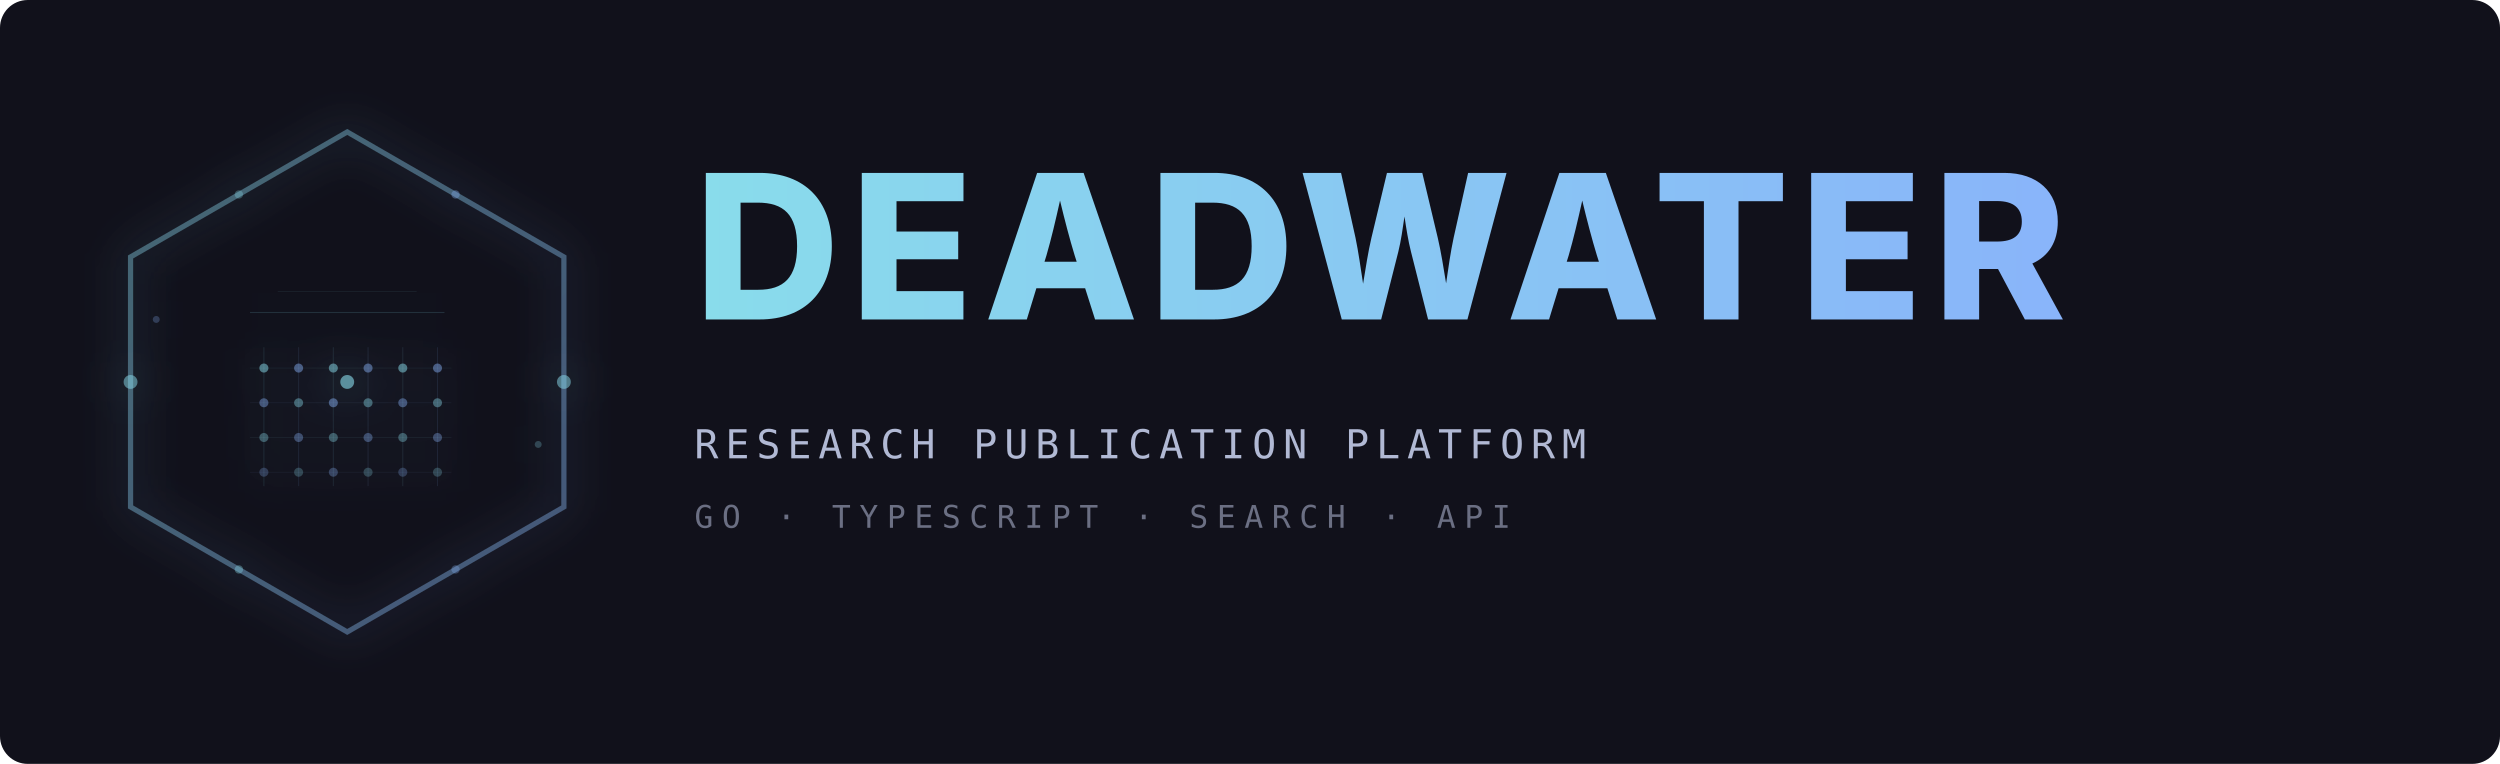
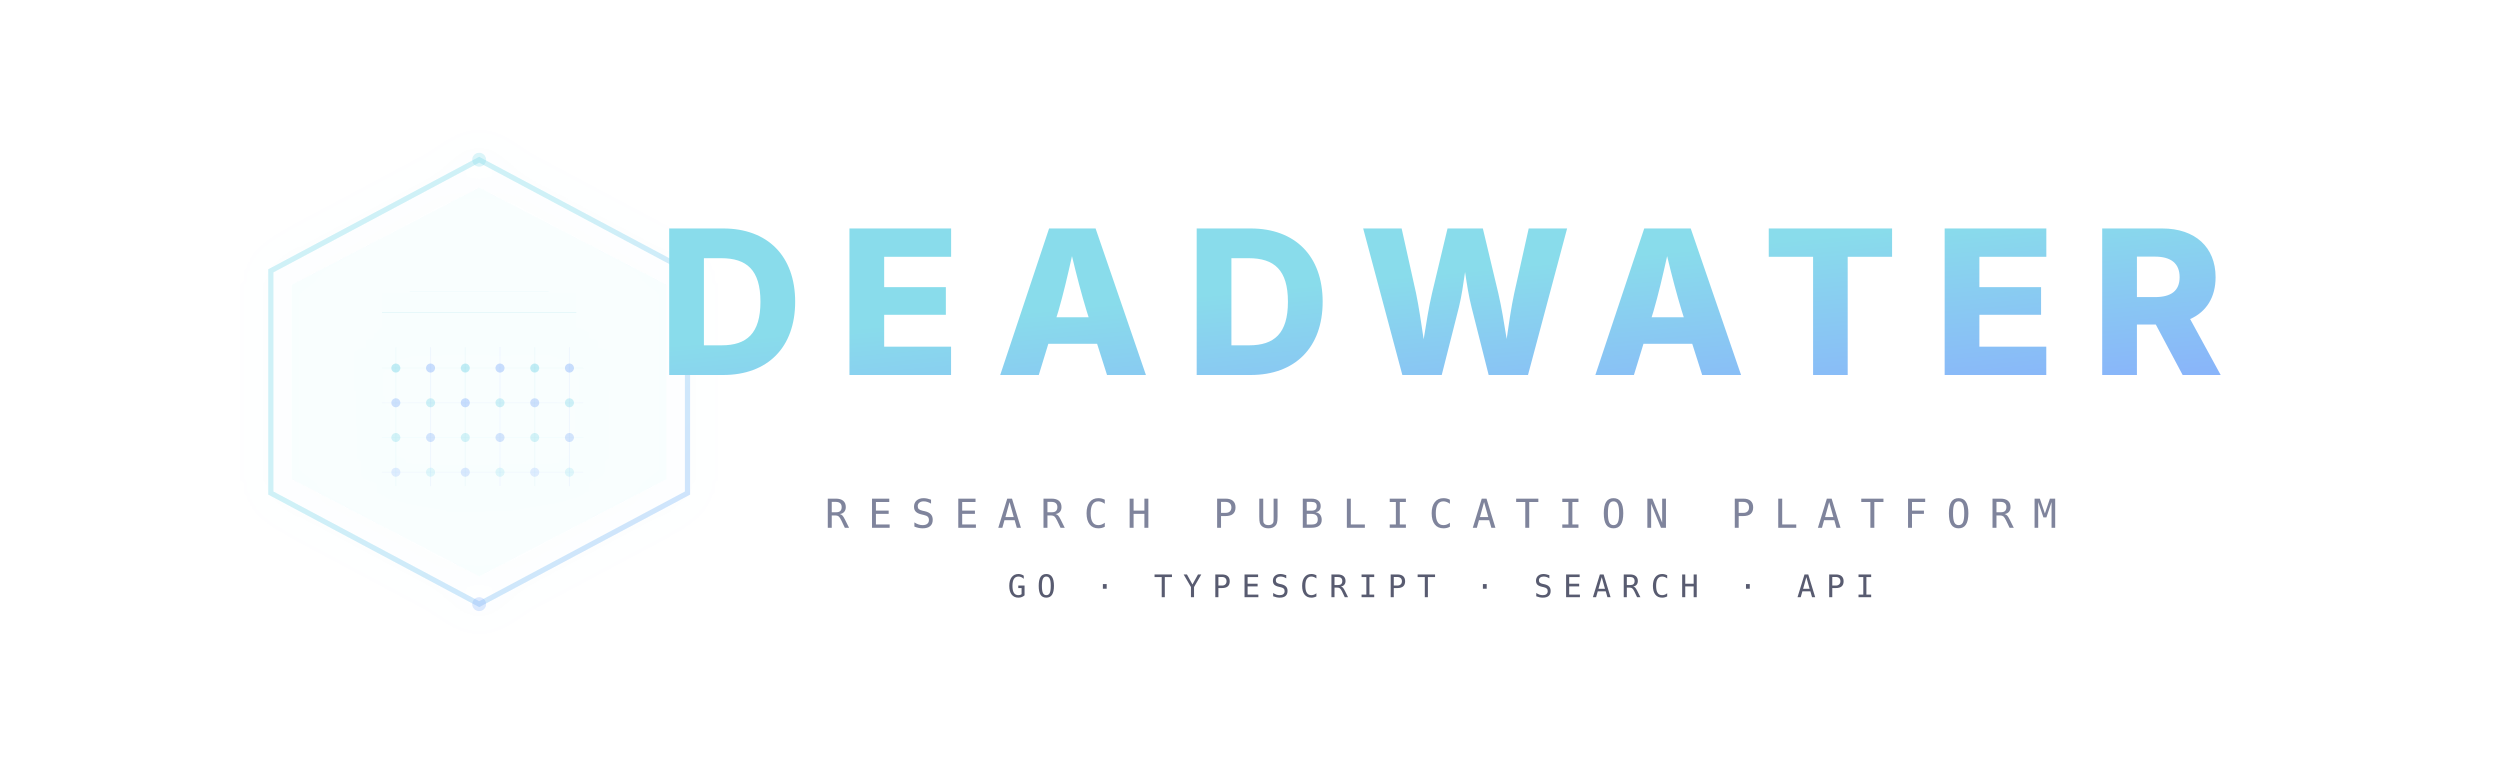
- <svg xmlns="http://www.w3.org/2000/svg" viewBox="0 0 720 220">
+ <svg xmlns="http://www.w3.org/2000/svg" viewBox="0 0 720 220" fill="none">
  <defs>
-     <linearGradient id="accentGrad" x1="0%" y1="0%" x2="100%" y2="100%">
+     <linearGradient id="g1" x1="0%" y1="0%" x2="100%" y2="100%">
      <stop offset="0%" stop-color="#89dceb" />
+       <stop offset="40%" stop-color="#89dceb" />
      <stop offset="100%" stop-color="#89b4fa" />
    </linearGradient>
-     <linearGradient id="textGrad" x1="0%" y1="0%" x2="100%" y2="0%">
+     <linearGradient id="g2" x1="0%" y1="100%" x2="100%" y2="0%">
+       <stop offset="0%" stop-color="#89b4fa" />
+       <stop offset="100%" stop-color="#89dceb" />
+     </linearGradient>
+     <linearGradient id="g3" x1="0%" y1="0%" x2="0%" y2="100%">
      <stop offset="0%" stop-color="#89dceb" />
+       <stop offset="50%" stop-color="#89dceb" />
      <stop offset="100%" stop-color="#89b4fa" />
    </linearGradient>
-     <filter id="glow">
-       <feGaussianBlur stdDeviation="3" result="blur" />
-       <feComposite in="SourceGraphic" in2="blur" operator="over" />
-     </filter>
-     <filter id="softGlow">
-       <feGaussianBlur stdDeviation="6" result="blur" />
-       <feMerge>
-         <feMergeNode in="blur" />
-         <feMergeNode in="SourceGraphic" />
-       </feMerge>
+     <filter id="softglow" x="-30%" y="-30%" width="160%" height="160%">
+       <feGaussianBlur in="SourceAlpha" stdDeviation="6" result="blur" />
+       <feFlood flood-color="#89dceb" flood-opacity="0.15" result="color" />
+       <feComposite in="color" in2="blur" operator="in" result="shadow" />
+       <feComposite in="SourceGraphic" in2="shadow" operator="over" />
    </filter>
  </defs>
-   <rect width="720" height="220" fill="#11111b" rx="8" />
-   <g transform="translate(100, 110)" filter="url(#softGlow)">
-     <polygon points="0,-72 62.4,-36 62.4,36 0,72 -62.4,36 -62.4,-36" fill="none" stroke="url(#accentGrad)" stroke-width="1.5" opacity="0.4" />
-     <circle cx="0" cy="0" r="2" fill="#89dceb" opacity="0.6" />
-     <circle cx="-62.4" cy="0" r="2" fill="#89dceb" opacity="0.5" />
-     <circle cx="62.4" cy="0" r="2" fill="#89dceb" opacity="0.5" />
-     <circle cx="31.2" cy="-54" r="1.2" fill="#89b4fa" opacity="0.35" />
-     <circle cx="-31.2" cy="-54" r="1.2" fill="#89dceb" opacity="0.3" />
-     <circle cx="31.2" cy="54" r="1.2" fill="#89b4fa" opacity="0.3" />
-     <circle cx="-31.2" cy="54" r="1.2" fill="#89dceb" opacity="0.35" />
-     <circle cx="-55" cy="-18" r="1" fill="#89b4fa" opacity="0.25" />
-     <circle cx="55" cy="18" r="1" fill="#89dceb" opacity="0.25" />
-     <line x1="-36" y1="-14" x2="36" y2="-14" stroke="url(#accentGrad)" stroke-width="1.2" opacity="0.7" />
-     <line x1="-28" y1="-20" x2="28" y2="-20" stroke="#89dceb" stroke-width="0.3" opacity="0.15" />
-     <line x1="-20" y1="-26" x2="20" y2="-26" stroke="#89dceb" stroke-width="0.2" opacity="0.1" />
-     <circle cx="-24" cy="-4" r="1.3" fill="#89dceb" opacity="0.5" />
-     <circle cx="-14" cy="-4" r="1.3" fill="#89b4fa" opacity="0.45" />
-     <circle cx="-4" cy="-4" r="1.3" fill="#89dceb" opacity="0.5" />
-     <circle cx="6" cy="-4" r="1.3" fill="#89b4fa" opacity="0.45" />
-     <circle cx="16" cy="-4" r="1.3" fill="#89dceb" opacity="0.5" />
-     <circle cx="26" cy="-4" r="1.3" fill="#89b4fa" opacity="0.45" />
-     <circle cx="-24" cy="6" r="1.3" fill="#89b4fa" opacity="0.4" />
-     <circle cx="-14" cy="6" r="1.3" fill="#89dceb" opacity="0.4" />
-     <circle cx="-4" cy="6" r="1.3" fill="#89b4fa" opacity="0.45" />
-     <circle cx="6" cy="6" r="1.3" fill="#89dceb" opacity="0.4" />
-     <circle cx="16" cy="6" r="1.3" fill="#89b4fa" opacity="0.4" />
-     <circle cx="26" cy="6" r="1.3" fill="#89dceb" opacity="0.4" />
-     <circle cx="-24" cy="16" r="1.3" fill="#89dceb" opacity="0.35" />
-     <circle cx="-14" cy="16" r="1.3" fill="#89b4fa" opacity="0.35" />
-     <circle cx="-4" cy="16" r="1.3" fill="#89dceb" opacity="0.35" />
-     <circle cx="6" cy="16" r="1.3" fill="#89b4fa" opacity="0.35" />
-     <circle cx="16" cy="16" r="1.3" fill="#89dceb" opacity="0.35" />
-     <circle cx="26" cy="16" r="1.3" fill="#89b4fa" opacity="0.35" />
-     <circle cx="-24" cy="26" r="1.3" fill="#89b4fa" opacity="0.25" />
-     <circle cx="-14" cy="26" r="1.3" fill="#89dceb" opacity="0.25" />
-     <circle cx="-4" cy="26" r="1.3" fill="#89b4fa" opacity="0.3" />
-     <circle cx="6" cy="26" r="1.3" fill="#89dceb" opacity="0.25" />
-     <circle cx="16" cy="26" r="1.3" fill="#89b4fa" opacity="0.25" />
-     <circle cx="26" cy="26" r="1.3" fill="#89dceb" opacity="0.25" />
-     <line x1="-24" y1="-10" x2="-24" y2="30" stroke="#89dceb" stroke-width="0.3" opacity="0.1" />
-     <line x1="-14" y1="-10" x2="-14" y2="30" stroke="#89b4fa" stroke-width="0.3" opacity="0.1" />
-     <line x1="-4" y1="-10" x2="-4" y2="30" stroke="#89dceb" stroke-width="0.3" opacity="0.1" />
-     <line x1="6" y1="-10" x2="6" y2="30" stroke="#89b4fa" stroke-width="0.3" opacity="0.1" />
-     <line x1="16" y1="-10" x2="16" y2="30" stroke="#89dceb" stroke-width="0.3" opacity="0.1" />
-     <line x1="26" y1="-10" x2="26" y2="30" stroke="#89b4fa" stroke-width="0.3" opacity="0.1" />
-     <line x1="-28" y1="-4" x2="30" y2="-4" stroke="#89dceb" stroke-width="0.2" opacity="0.08" />
-     <line x1="-28" y1="6" x2="30" y2="6" stroke="#89b4fa" stroke-width="0.2" opacity="0.08" />
-     <line x1="-28" y1="16" x2="30" y2="16" stroke="#89dceb" stroke-width="0.2" opacity="0.08" />
-     <line x1="-28" y1="26" x2="30" y2="26" stroke="#89b4fa" stroke-width="0.2" opacity="0.08" />
+   <g transform="translate(58, 40)" filter="url(#softglow)">
+     <path d="M 80 6 L 140 38 L 140 102 L 80 134 L 20 102 L 20 38 Z" fill="none" stroke="url(#g1)" stroke-width="1.5" opacity="0.4" />
+     <path d="M 80 14 L 134 42 L 134 98 L 80 126 L 26 98 L 26 42 Z" fill="#89dceb" opacity="0.04" />
+     <line x1="44" y1="56" x2="116" y2="56" stroke="url(#g1)" stroke-width="1.2" opacity="0.7" />
+     <line x1="52" y1="50" x2="108" y2="50" stroke="#89dceb" stroke-width="0.3" opacity="0.15" />
+     <line x1="60" y1="44" x2="100" y2="44" stroke="#89dceb" stroke-width="0.2" opacity="0.1" />
+     <circle cx="56" cy="66" r="1.3" fill="#89dceb" opacity="0.5" />
+     <circle cx="66" cy="66" r="1.3" fill="#89b4fa" opacity="0.45" />
+     <circle cx="76" cy="66" r="1.3" fill="#89dceb" opacity="0.5" />
+     <circle cx="86" cy="66" r="1.3" fill="#89b4fa" opacity="0.45" />
+     <circle cx="96" cy="66" r="1.3" fill="#89dceb" opacity="0.5" />
+     <circle cx="106" cy="66" r="1.3" fill="#89b4fa" opacity="0.45" />
+     <circle cx="56" cy="76" r="1.3" fill="#89b4fa" opacity="0.4" />
+     <circle cx="66" cy="76" r="1.3" fill="#89dceb" opacity="0.4" />
+     <circle cx="76" cy="76" r="1.3" fill="#89b4fa" opacity="0.45" />
+     <circle cx="86" cy="76" r="1.3" fill="#89dceb" opacity="0.4" />
+     <circle cx="96" cy="76" r="1.3" fill="#89b4fa" opacity="0.4" />
+     <circle cx="106" cy="76" r="1.3" fill="#89dceb" opacity="0.4" />
+     <circle cx="56" cy="86" r="1.3" fill="#89dceb" opacity="0.35" />
+     <circle cx="66" cy="86" r="1.3" fill="#89b4fa" opacity="0.35" />
+     <circle cx="76" cy="86" r="1.3" fill="#89dceb" opacity="0.35" />
+     <circle cx="86" cy="86" r="1.3" fill="#89b4fa" opacity="0.35" />
+     <circle cx="96" cy="86" r="1.3" fill="#89dceb" opacity="0.35" />
+     <circle cx="106" cy="86" r="1.3" fill="#89b4fa" opacity="0.35" />
+     <circle cx="56" cy="96" r="1.3" fill="#89b4fa" opacity="0.25" />
+     <circle cx="66" cy="96" r="1.3" fill="#89dceb" opacity="0.25" />
+     <circle cx="76" cy="96" r="1.3" fill="#89b4fa" opacity="0.3" />
+     <circle cx="86" cy="96" r="1.3" fill="#89dceb" opacity="0.25" />
+     <circle cx="96" cy="96" r="1.3" fill="#89b4fa" opacity="0.25" />
+     <circle cx="106" cy="96" r="1.3" fill="#89dceb" opacity="0.25" />
+     <line x1="56" y1="60" x2="56" y2="100" stroke="#89dceb" stroke-width="0.3" opacity="0.1" />
+     <line x1="66" y1="60" x2="66" y2="100" stroke="#89b4fa" stroke-width="0.3" opacity="0.1" />
+     <line x1="76" y1="60" x2="76" y2="100" stroke="#89dceb" stroke-width="0.3" opacity="0.1" />
+     <line x1="86" y1="60" x2="86" y2="100" stroke="#89b4fa" stroke-width="0.3" opacity="0.1" />
+     <line x1="96" y1="60" x2="96" y2="100" stroke="#89dceb" stroke-width="0.3" opacity="0.1" />
+     <line x1="106" y1="60" x2="106" y2="100" stroke="#89b4fa" stroke-width="0.3" opacity="0.1" />
+     <line x1="52" y1="66" x2="110" y2="66" stroke="#89dceb" stroke-width="0.2" opacity="0.08" />
+     <line x1="52" y1="76" x2="110" y2="76" stroke="#89b4fa" stroke-width="0.2" opacity="0.08" />
+     <line x1="52" y1="86" x2="110" y2="86" stroke="#89dceb" stroke-width="0.2" opacity="0.08" />
+     <line x1="52" y1="96" x2="110" y2="96" stroke="#89b4fa" stroke-width="0.2" opacity="0.08" />
+     <circle cx="80" cy="6" r="2" fill="#89dceb" opacity="0.3" />
+     <circle cx="80" cy="134" r="2" fill="#89b4fa" opacity="0.3" />
  </g>
-   <g transform="translate(200, 0)">
-     <text x="0" y="92" font-family="'Inter','Segoe UI','Helvetica Neue',Arial,sans-serif" font-size="58" font-weight="800" fill="url(#textGrad)" letter-spacing="3">DEADWATER</text>
-     <line x1="0" y1="108" x2="370" y2="108" stroke="url(#accentGrad)" stroke-width="0.8" opacity="0.4" />
-     <text x="0" y="132" font-family="'JetBrains Mono','Fira Code','Cascadia Code',monospace" font-size="11.5" fill="#cdd6f4" letter-spacing="2" opacity="0.85">RESEARCH PUBLICATION PLATFORM</text>
-     <text x="0" y="152" font-family="'JetBrains Mono','Fira Code','Cascadia Code',monospace" font-size="9" fill="#a6adc8" letter-spacing="2.5" opacity="0.6">GO · TYPESCRIPT · SEARCH · API</text>
-   </g>
+   <text x="415" y="108" font-family="'SF Pro Display', 'Inter', 'Segoe UI', 'Helvetica Neue', Arial, sans-serif" font-size="58" font-weight="800" letter-spacing="10" fill="url(#g1)" text-anchor="middle">DEADWATER</text>
+   <line x1="280" y1="128" x2="550" y2="128" stroke="url(#g1)" stroke-width="0.8" opacity="0.25" />
+   <text x="415" y="152" font-family="'SF Mono', 'JetBrains Mono', 'Fira Code', 'Cascadia Code', monospace" font-size="11.5" font-weight="400" letter-spacing="5.5" fill="#7f849c" text-anchor="middle">RESEARCH PUBLICATION PLATFORM</text>
+   <text x="415" y="172" font-family="'SF Mono', 'JetBrains Mono', 'Fira Code', monospace" font-size="9" font-weight="400" letter-spacing="3" fill="#585b70" text-anchor="middle">GO  ·  TYPESCRIPT  ·  SEARCH  ·  API</text>
</svg>
